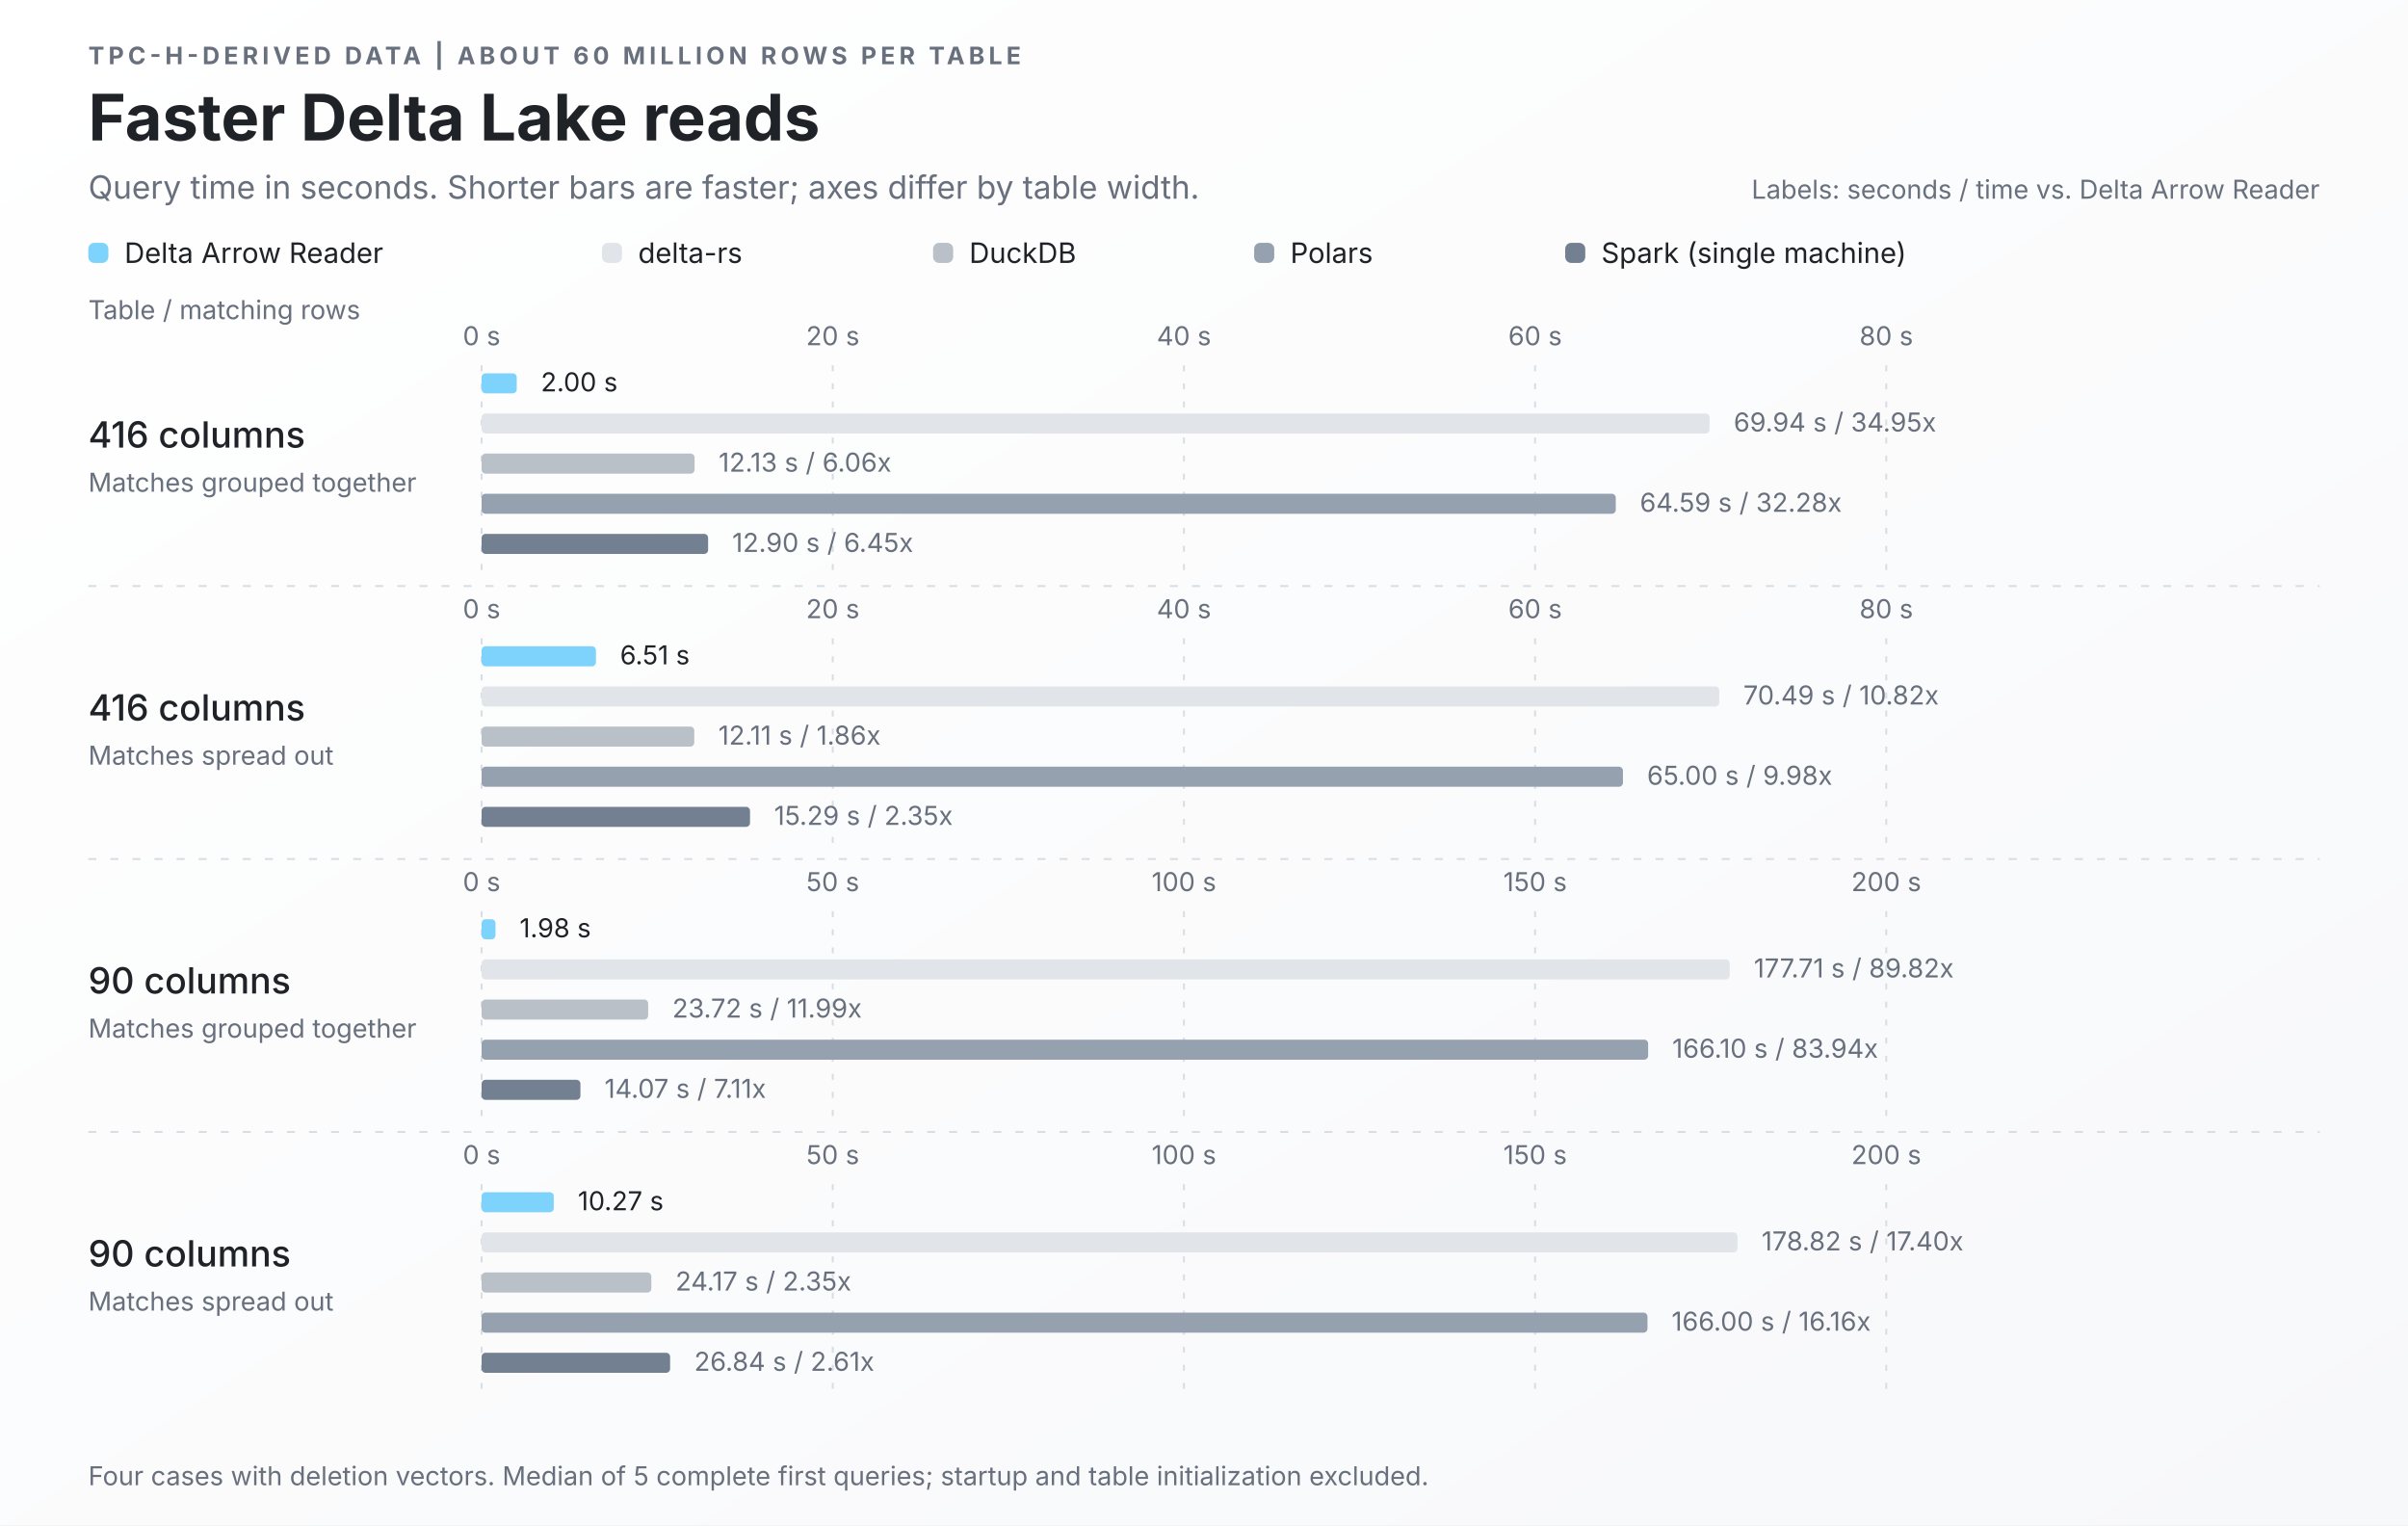
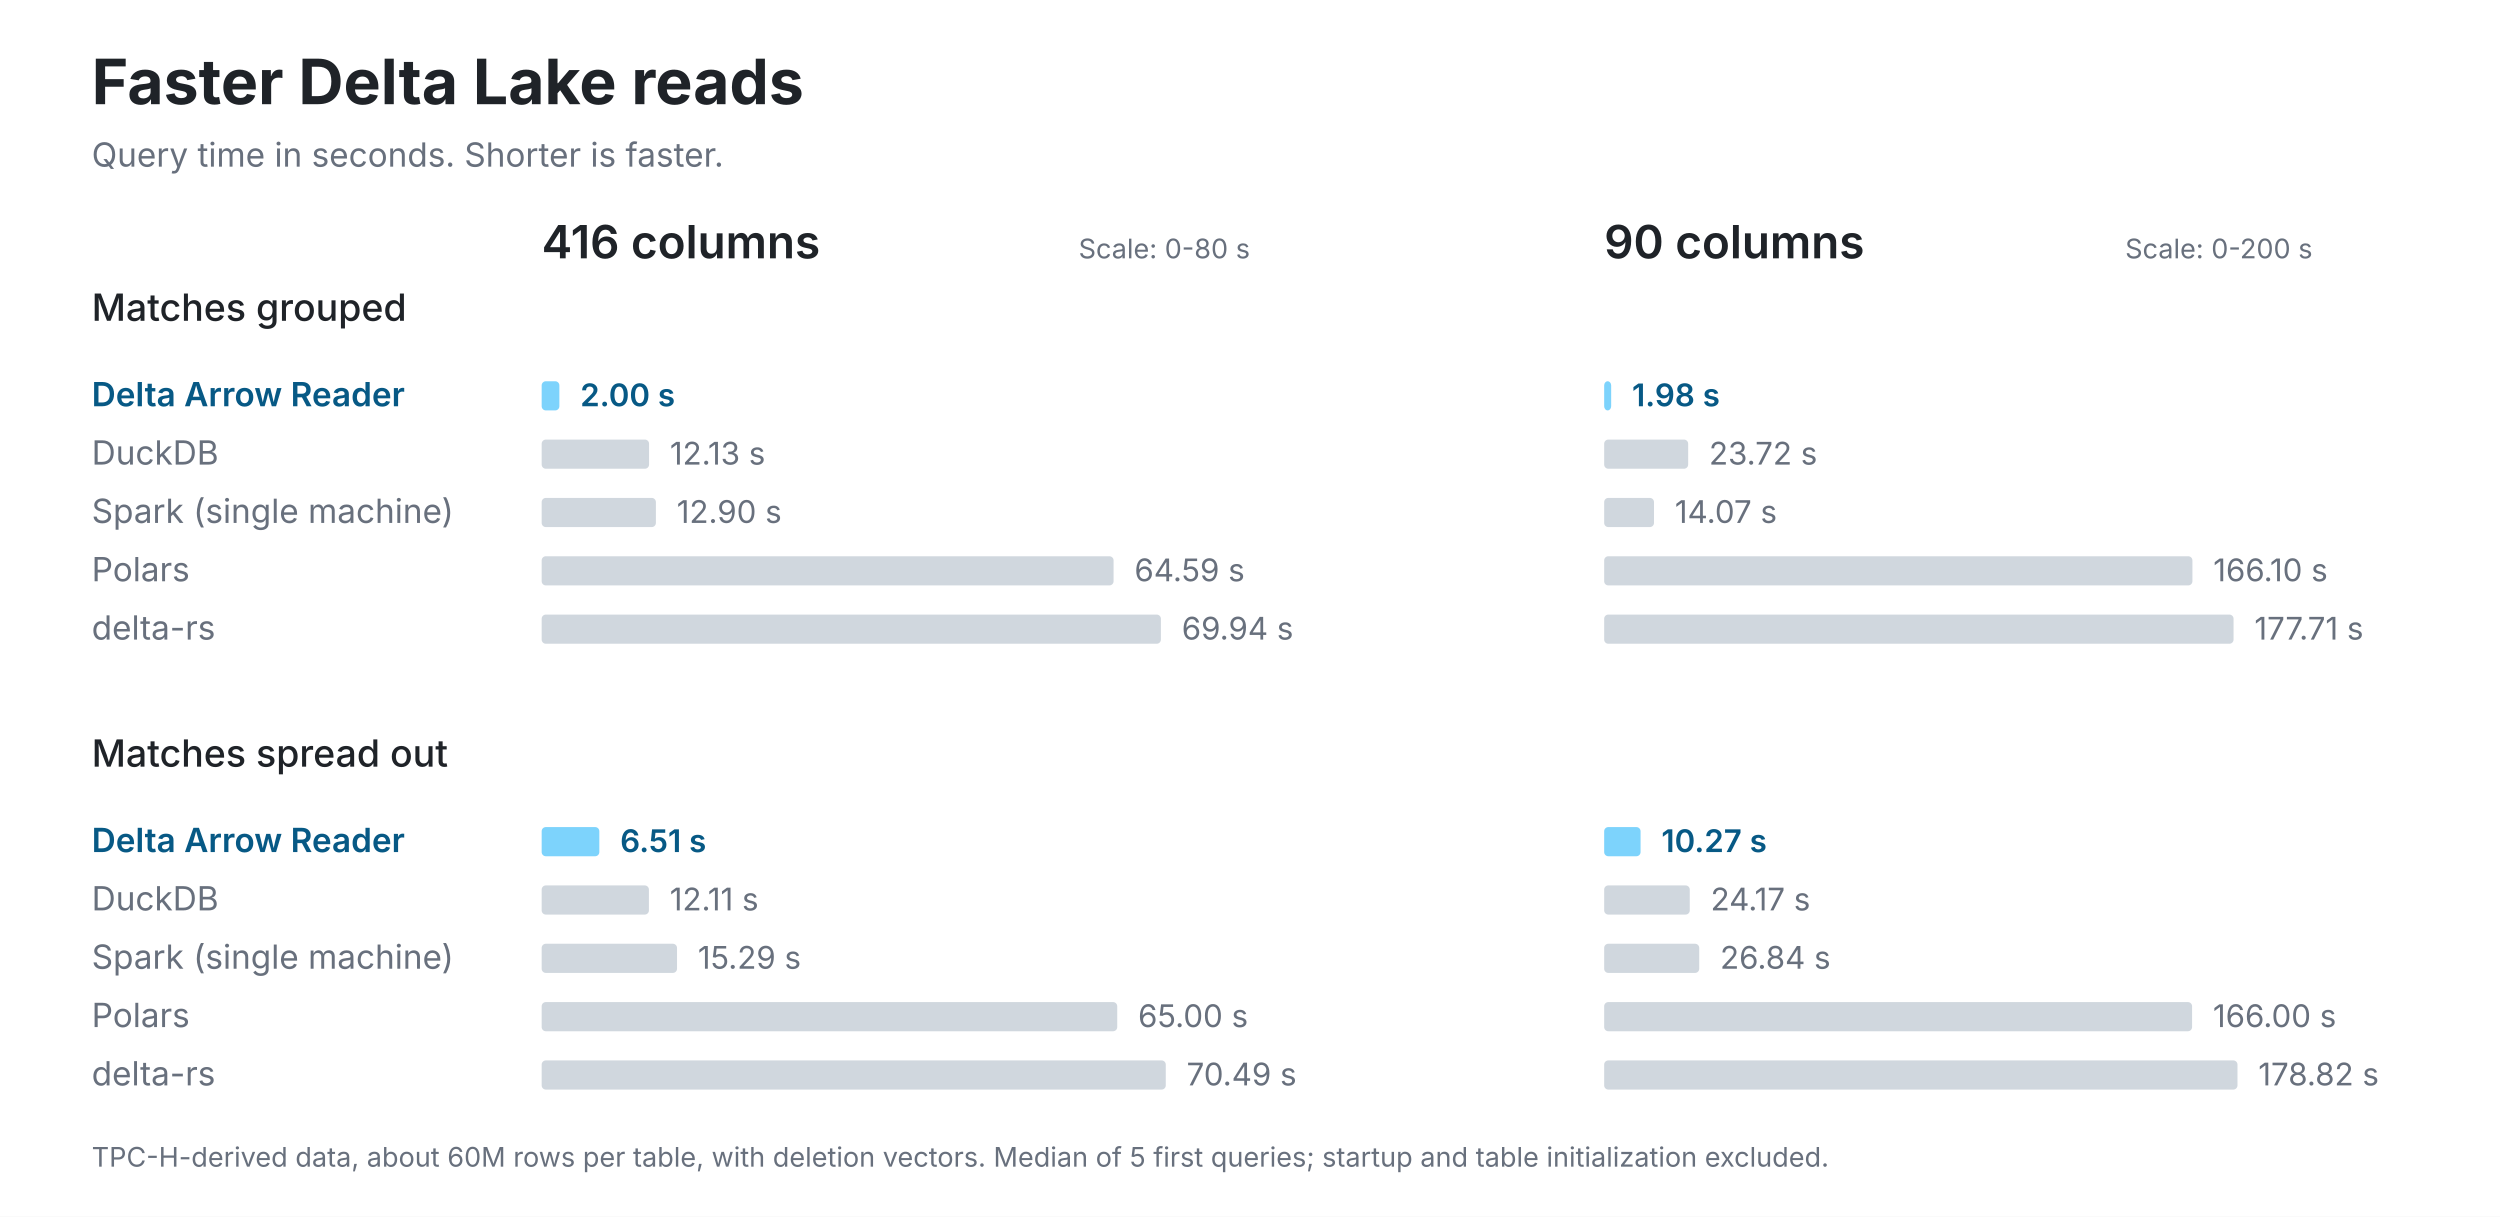
- <svg xmlns="http://www.w3.org/2000/svg" width="1200" height="760" viewBox="0 0 1200 760" role="img" aria-labelledby="title description">
+ <svg xmlns="http://www.w3.org/2000/svg" width="1200" height="584" viewBox="0 0 1200 584" role="img" aria-labelledby="title description">
  <style>text{font-family:Inter,ui-sans-serif,-apple-system,BlinkMacSystemFont,"Segoe UI",sans-serif;font-variant-numeric:tabular-nums}</style>
-   <defs>
-     <linearGradient id="page" x1="0" y1="0" x2="1" y2="1">
-       <stop offset="0" stop-color="#ffffff" />
-       <stop offset="1" stop-color="#f7f8fa" />
-     </linearGradient>
-   </defs>
-   <rect width="1200" height="760" fill="url(#page)" />
-   <text x="44" y="32" fill="#68707d" font-size="12" font-weight="700" letter-spacing="2">TPC-H-DERIVED DATA | ABOUT 60 MILLION ROWS PER TABLE</text>
-   <text x="44" y="70" fill="#1f2328" font-size="32" font-weight="700">Faster Delta Lake reads</text>
-   <text x="44" y="99" fill="#68707d" font-size="16">Query time in seconds. Shorter bars are faster; axes differ by table width.</text>
-   <text x="1156" y="99" text-anchor="end" fill="#68707d" font-size="13">Labels: seconds / time vs. Delta Arrow Reader</text>
-   <rect x="44" y="121" width="10" height="10" rx="3" fill="#7dd3fc" />
-   <text x="62" y="131" fill="#1f2328" font-size="14">Delta Arrow Reader</text>
-   <rect x="300" y="121" width="10" height="10" rx="3" fill="#e1e5ea" />
-   <text x="318" y="131" fill="#1f2328" font-size="14">delta-rs</text>
-   <rect x="465" y="121" width="10" height="10" rx="3" fill="#b9c0c8" />
-   <text x="483" y="131" fill="#1f2328" font-size="14">DuckDB</text>
-   <rect x="625" y="121" width="10" height="10" rx="3" fill="#96a1af" />
-   <text x="643" y="131" fill="#1f2328" font-size="14">Polars</text>
-   <rect x="780" y="121" width="10" height="10" rx="3" fill="#738091" />
-   <text x="798" y="131" fill="#1f2328" font-size="14">Spark (single machine)</text>
-   <text x="44" y="159" fill="#68707d" font-size="13">Table / matching rows</text>
-   <line x1="240.0" y1="182" x2="240.0" y2="284" stroke="#d9dee6" stroke-dasharray="3 6" />
-   <text x="240.0" y="172" text-anchor="middle" fill="#68707d" font-size="13">0 s</text>
-   <line x1="415.0" y1="182" x2="415.0" y2="284" stroke="#d9dee6" stroke-dasharray="3 6" />
-   <text x="415.0" y="172" text-anchor="middle" fill="#68707d" font-size="13">20 s</text>
-   <line x1="590.0" y1="182" x2="590.0" y2="284" stroke="#d9dee6" stroke-dasharray="3 6" />
-   <text x="590.0" y="172" text-anchor="middle" fill="#68707d" font-size="13">40 s</text>
-   <line x1="765.0" y1="182" x2="765.0" y2="284" stroke="#d9dee6" stroke-dasharray="3 6" />
-   <text x="765.0" y="172" text-anchor="middle" fill="#68707d" font-size="13">60 s</text>
-   <line x1="940.0" y1="182" x2="940.0" y2="284" stroke="#d9dee6" stroke-dasharray="3 6" />
-   <text x="940.0" y="172" text-anchor="middle" fill="#68707d" font-size="13">80 s</text>
-   <text x="44" y="223" fill="#1f2328" font-size="18" font-weight="500">416 columns</text>
-   <text x="44" y="245" fill="#68707d" font-size="13">Matches grouped together</text>
-   <rect x="240" y="186" width="17.51" height="10" rx="2" fill="#7dd3fc" />
-   <text x="269.51" y="195" fill="#1f2328" font-size="13">2.00 s</text>
-   <rect x="240" y="206" width="611.95" height="10" rx="2" fill="#e1e5ea" />
-   <text x="863.95" y="215" fill="#68707d" font-size="13">69.94 s / 34.95x</text>
-   <rect x="240" y="226" width="106.14" height="10" rx="2" fill="#b9c0c8" />
-   <text x="358.14" y="235" fill="#68707d" font-size="13">12.13 s / 6.06x</text>
-   <rect x="240" y="246" width="565.20" height="10" rx="2" fill="#96a1af" />
-   <text x="817.20" y="255" fill="#68707d" font-size="13">64.59 s / 32.28x</text>
-   <rect x="240" y="266" width="112.88" height="10" rx="2" fill="#738091" />
-   <text x="364.88" y="275" fill="#68707d" font-size="13">12.90 s / 6.45x</text>
-   <line x1="44" y1="292" x2="1156" y2="292" stroke="#d9dee6" stroke-dasharray="4 7" />
-   <line x1="240.0" y1="318" x2="240.0" y2="420" stroke="#d9dee6" stroke-dasharray="3 6" />
-   <text x="240.0" y="308" text-anchor="middle" fill="#68707d" font-size="13">0 s</text>
-   <line x1="415.0" y1="318" x2="415.0" y2="420" stroke="#d9dee6" stroke-dasharray="3 6" />
-   <text x="415.0" y="308" text-anchor="middle" fill="#68707d" font-size="13">20 s</text>
-   <line x1="590.0" y1="318" x2="590.0" y2="420" stroke="#d9dee6" stroke-dasharray="3 6" />
-   <text x="590.0" y="308" text-anchor="middle" fill="#68707d" font-size="13">40 s</text>
-   <line x1="765.0" y1="318" x2="765.0" y2="420" stroke="#d9dee6" stroke-dasharray="3 6" />
-   <text x="765.0" y="308" text-anchor="middle" fill="#68707d" font-size="13">60 s</text>
-   <line x1="940.0" y1="318" x2="940.0" y2="420" stroke="#d9dee6" stroke-dasharray="3 6" />
-   <text x="940.0" y="308" text-anchor="middle" fill="#68707d" font-size="13">80 s</text>
-   <text x="44" y="359" fill="#1f2328" font-size="18" font-weight="500">416 columns</text>
-   <text x="44" y="381" fill="#68707d" font-size="13">Matches spread out</text>
-   <rect x="240" y="322" width="56.98" height="10" rx="2" fill="#7dd3fc" />
-   <text x="308.98" y="331" fill="#1f2328" font-size="13">6.51 s</text>
-   <rect x="240" y="342" width="616.77" height="10" rx="2" fill="#e1e5ea" />
-   <text x="868.77" y="351" fill="#68707d" font-size="13">70.49 s / 10.82x</text>
-   <rect x="240" y="362" width="105.98" height="10" rx="2" fill="#b9c0c8" />
-   <text x="357.98" y="371" fill="#68707d" font-size="13">12.11 s / 1.86x</text>
-   <rect x="240" y="382" width="568.78" height="10" rx="2" fill="#96a1af" />
-   <text x="820.78" y="391" fill="#68707d" font-size="13">65.00 s / 9.98x</text>
-   <rect x="240" y="402" width="133.77" height="10" rx="2" fill="#738091" />
-   <text x="385.77" y="411" fill="#68707d" font-size="13">15.29 s / 2.35x</text>
-   <line x1="44" y1="428" x2="1156" y2="428" stroke="#d9dee6" stroke-dasharray="4 7" />
-   <line x1="240.0" y1="454" x2="240.0" y2="556" stroke="#d9dee6" stroke-dasharray="3 6" />
-   <text x="240.0" y="444" text-anchor="middle" fill="#68707d" font-size="13">0 s</text>
-   <line x1="415.0" y1="454" x2="415.0" y2="556" stroke="#d9dee6" stroke-dasharray="3 6" />
-   <text x="415.0" y="444" text-anchor="middle" fill="#68707d" font-size="13">50 s</text>
-   <line x1="590.0" y1="454" x2="590.0" y2="556" stroke="#d9dee6" stroke-dasharray="3 6" />
-   <text x="590.0" y="444" text-anchor="middle" fill="#68707d" font-size="13">100 s</text>
-   <line x1="765.0" y1="454" x2="765.0" y2="556" stroke="#d9dee6" stroke-dasharray="3 6" />
-   <text x="765.0" y="444" text-anchor="middle" fill="#68707d" font-size="13">150 s</text>
-   <line x1="940.0" y1="454" x2="940.0" y2="556" stroke="#d9dee6" stroke-dasharray="3 6" />
-   <text x="940.0" y="444" text-anchor="middle" fill="#68707d" font-size="13">200 s</text>
-   <text x="44" y="495" fill="#1f2328" font-size="18" font-weight="500">90 columns</text>
-   <text x="44" y="517" fill="#68707d" font-size="13">Matches grouped together</text>
-   <rect x="240" y="458" width="6.93" height="10" rx="2" fill="#7dd3fc" />
-   <text x="258.93" y="467" fill="#1f2328" font-size="13">1.98 s</text>
-   <rect x="240" y="478" width="622.00" height="10" rx="2" fill="#e1e5ea" />
-   <text x="874.00" y="487" fill="#68707d" font-size="13">177.71 s / 89.82x</text>
-   <rect x="240" y="498" width="83.02" height="10" rx="2" fill="#b9c0c8" />
-   <text x="335.02" y="507" fill="#68707d" font-size="13">23.72 s / 11.99x</text>
-   <rect x="240" y="518" width="581.34" height="10" rx="2" fill="#96a1af" />
-   <text x="833.34" y="527" fill="#68707d" font-size="13">166.10 s / 83.94x</text>
-   <rect x="240" y="538" width="49.25" height="10" rx="2" fill="#738091" />
-   <text x="301.25" y="547" fill="#68707d" font-size="13">14.07 s / 7.11x</text>
-   <line x1="44" y1="564" x2="1156" y2="564" stroke="#d9dee6" stroke-dasharray="4 7" />
-   <line x1="240.0" y1="590" x2="240.0" y2="692" stroke="#d9dee6" stroke-dasharray="3 6" />
-   <text x="240.0" y="580" text-anchor="middle" fill="#68707d" font-size="13">0 s</text>
-   <line x1="415.0" y1="590" x2="415.0" y2="692" stroke="#d9dee6" stroke-dasharray="3 6" />
-   <text x="415.0" y="580" text-anchor="middle" fill="#68707d" font-size="13">50 s</text>
-   <line x1="590.0" y1="590" x2="590.0" y2="692" stroke="#d9dee6" stroke-dasharray="3 6" />
-   <text x="590.0" y="580" text-anchor="middle" fill="#68707d" font-size="13">100 s</text>
-   <line x1="765.0" y1="590" x2="765.0" y2="692" stroke="#d9dee6" stroke-dasharray="3 6" />
-   <text x="765.0" y="580" text-anchor="middle" fill="#68707d" font-size="13">150 s</text>
-   <line x1="940.0" y1="590" x2="940.0" y2="692" stroke="#d9dee6" stroke-dasharray="3 6" />
-   <text x="940.0" y="580" text-anchor="middle" fill="#68707d" font-size="13">200 s</text>
-   <text x="44" y="631" fill="#1f2328" font-size="18" font-weight="500">90 columns</text>
-   <text x="44" y="653" fill="#68707d" font-size="13">Matches spread out</text>
-   <rect x="240" y="594" width="35.96" height="10" rx="2" fill="#7dd3fc" />
-   <text x="287.96" y="603" fill="#1f2328" font-size="13">10.27 s</text>
-   <rect x="240" y="614" width="625.87" height="10" rx="2" fill="#e1e5ea" />
-   <text x="877.87" y="623" fill="#68707d" font-size="13">178.82 s / 17.40x</text>
-   <rect x="240" y="634" width="84.59" height="10" rx="2" fill="#b9c0c8" />
-   <text x="336.59" y="643" fill="#68707d" font-size="13">24.17 s / 2.35x</text>
-   <rect x="240" y="654" width="581.00" height="10" rx="2" fill="#96a1af" />
-   <text x="833.00" y="663" fill="#68707d" font-size="13">166.00 s / 16.16x</text>
-   <rect x="240" y="674" width="93.94" height="10" rx="2" fill="#738091" />
-   <text x="345.94" y="683" fill="#68707d" font-size="13">26.84 s / 2.61x</text>
-   <text x="44" y="740" fill="#68707d" font-size="13">Four cases with deletion vectors. Median of 5 complete first queries; startup and table initialization excluded.</text>
+   <rect width="1200" height="584" fill="#ffffff" />
+   <text x="44" y="50" fill="#1f2328" font-size="30" font-weight="700">Faster Delta Lake reads</text>
+   <text x="44" y="80" fill="#68707d" font-size="16">Query time in seconds. Shorter is faster.</text>
+   <text x="260" y="124" fill="#1f2328" font-size="22" font-weight="600">416 columns</text>
+   <text x="600" y="124" text-anchor="end" fill="#68707d" font-size="13">Scale: 0-80 s</text>
+   <text x="44" y="154" fill="#1f2328" font-size="18" font-weight="500">Matches grouped</text>
+   <text x="44" y="195" fill="#075985" font-size="16" font-weight="600">Delta Arrow Reader</text>
+   <rect x="260" y="183" width="8.50" height="14" rx="2" fill="#7dd3fc" />
+   <text x="278.50" y="195" fill="#075985" font-size="15" font-weight="600">2.00 s</text>
+   <text x="44" y="223" fill="#68707d" font-size="16" font-weight="400">DuckDB</text>
+   <rect x="260" y="211" width="51.55" height="14" rx="2" fill="#d0d7de" />
+   <text x="321.55" y="223" fill="#68707d" font-size="15" font-weight="400">12.13 s</text>
+   <text x="44" y="251" fill="#68707d" font-size="16" font-weight="400">Spark (single machine)</text>
+   <rect x="260" y="239" width="54.83" height="14" rx="2" fill="#d0d7de" />
+   <text x="324.83" y="251" fill="#68707d" font-size="15" font-weight="400">12.90 s</text>
+   <text x="44" y="279" fill="#68707d" font-size="16" font-weight="400">Polars</text>
+   <rect x="260" y="267" width="274.52" height="14" rx="2" fill="#d0d7de" />
+   <text x="544.52" y="279" fill="#68707d" font-size="15" font-weight="400">64.59 s</text>
+   <text x="44" y="307" fill="#68707d" font-size="16" font-weight="400">delta-rs</text>
+   <rect x="260" y="295" width="297.23" height="14" rx="2" fill="#d0d7de" />
+   <text x="567.23" y="307" fill="#68707d" font-size="15" font-weight="400">69.94 s</text>
+   <text x="44" y="368" fill="#1f2328" font-size="18" font-weight="500">Matches spread out</text>
+   <text x="44" y="409" fill="#075985" font-size="16" font-weight="600">Delta Arrow Reader</text>
+   <rect x="260" y="397" width="27.68" height="14" rx="2" fill="#7dd3fc" />
+   <text x="297.68" y="409" fill="#075985" font-size="15" font-weight="600">6.51 s</text>
+   <text x="44" y="437" fill="#68707d" font-size="16" font-weight="400">DuckDB</text>
+   <rect x="260" y="425" width="51.48" height="14" rx="2" fill="#d0d7de" />
+   <text x="321.48" y="437" fill="#68707d" font-size="15" font-weight="400">12.11 s</text>
+   <text x="44" y="465" fill="#68707d" font-size="16" font-weight="400">Spark (single machine)</text>
+   <rect x="260" y="453" width="64.97" height="14" rx="2" fill="#d0d7de" />
+   <text x="334.97" y="465" fill="#68707d" font-size="15" font-weight="400">15.29 s</text>
+   <text x="44" y="493" fill="#68707d" font-size="16" font-weight="400">Polars</text>
+   <rect x="260" y="481" width="276.27" height="14" rx="2" fill="#d0d7de" />
+   <text x="546.27" y="493" fill="#68707d" font-size="15" font-weight="400">65.00 s</text>
+   <text x="44" y="521" fill="#68707d" font-size="16" font-weight="400">delta-rs</text>
+   <rect x="260" y="509" width="299.57" height="14" rx="2" fill="#d0d7de" />
+   <text x="569.57" y="521" fill="#68707d" font-size="15" font-weight="400">70.49 s</text>
+   <text x="770" y="124" fill="#1f2328" font-size="22" font-weight="600">90 columns</text>
+   <text x="1110" y="124" text-anchor="end" fill="#68707d" font-size="13">Scale: 0-200 s</text>
+   <rect x="770" y="183" width="3.36" height="14" rx="2" fill="#7dd3fc" />
+   <text x="783.36" y="195" fill="#075985" font-size="15" font-weight="600">1.98 s</text>
+   <rect x="770" y="211" width="40.32" height="14" rx="2" fill="#d0d7de" />
+   <text x="820.32" y="223" fill="#68707d" font-size="15" font-weight="400">23.72 s</text>
+   <rect x="770" y="239" width="23.92" height="14" rx="2" fill="#d0d7de" />
+   <text x="803.92" y="251" fill="#68707d" font-size="15" font-weight="400">14.07 s</text>
+   <rect x="770" y="267" width="282.36" height="14" rx="2" fill="#d0d7de" />
+   <text x="1062.36" y="279" fill="#68707d" font-size="15" font-weight="400">166.10 s</text>
+   <rect x="770" y="295" width="302.11" height="14" rx="2" fill="#d0d7de" />
+   <text x="1082.11" y="307" fill="#68707d" font-size="15" font-weight="400">177.71 s</text>
+   <rect x="770" y="397" width="17.47" height="14" rx="2" fill="#7dd3fc" />
+   <text x="797.47" y="409" fill="#075985" font-size="15" font-weight="600">10.27 s</text>
+   <rect x="770" y="425" width="41.09" height="14" rx="2" fill="#d0d7de" />
+   <text x="821.09" y="437" fill="#68707d" font-size="15" font-weight="400">24.17 s</text>
+   <rect x="770" y="453" width="45.63" height="14" rx="2" fill="#d0d7de" />
+   <text x="825.63" y="465" fill="#68707d" font-size="15" font-weight="400">26.84 s</text>
+   <rect x="770" y="481" width="282.20" height="14" rx="2" fill="#d0d7de" />
+   <text x="1062.20" y="493" fill="#68707d" font-size="15" font-weight="400">166.00 s</text>
+   <rect x="770" y="509" width="303.99" height="14" rx="2" fill="#d0d7de" />
+   <text x="1083.99" y="521" fill="#68707d" font-size="15" font-weight="400">178.82 s</text>
+   <text x="44" y="560" fill="#68707d" font-size="13">TPC-H-derived data, about 60M rows per table, with deletion vectors. Median of 5 first queries; startup and table initialization excluded.</text>
</svg>
